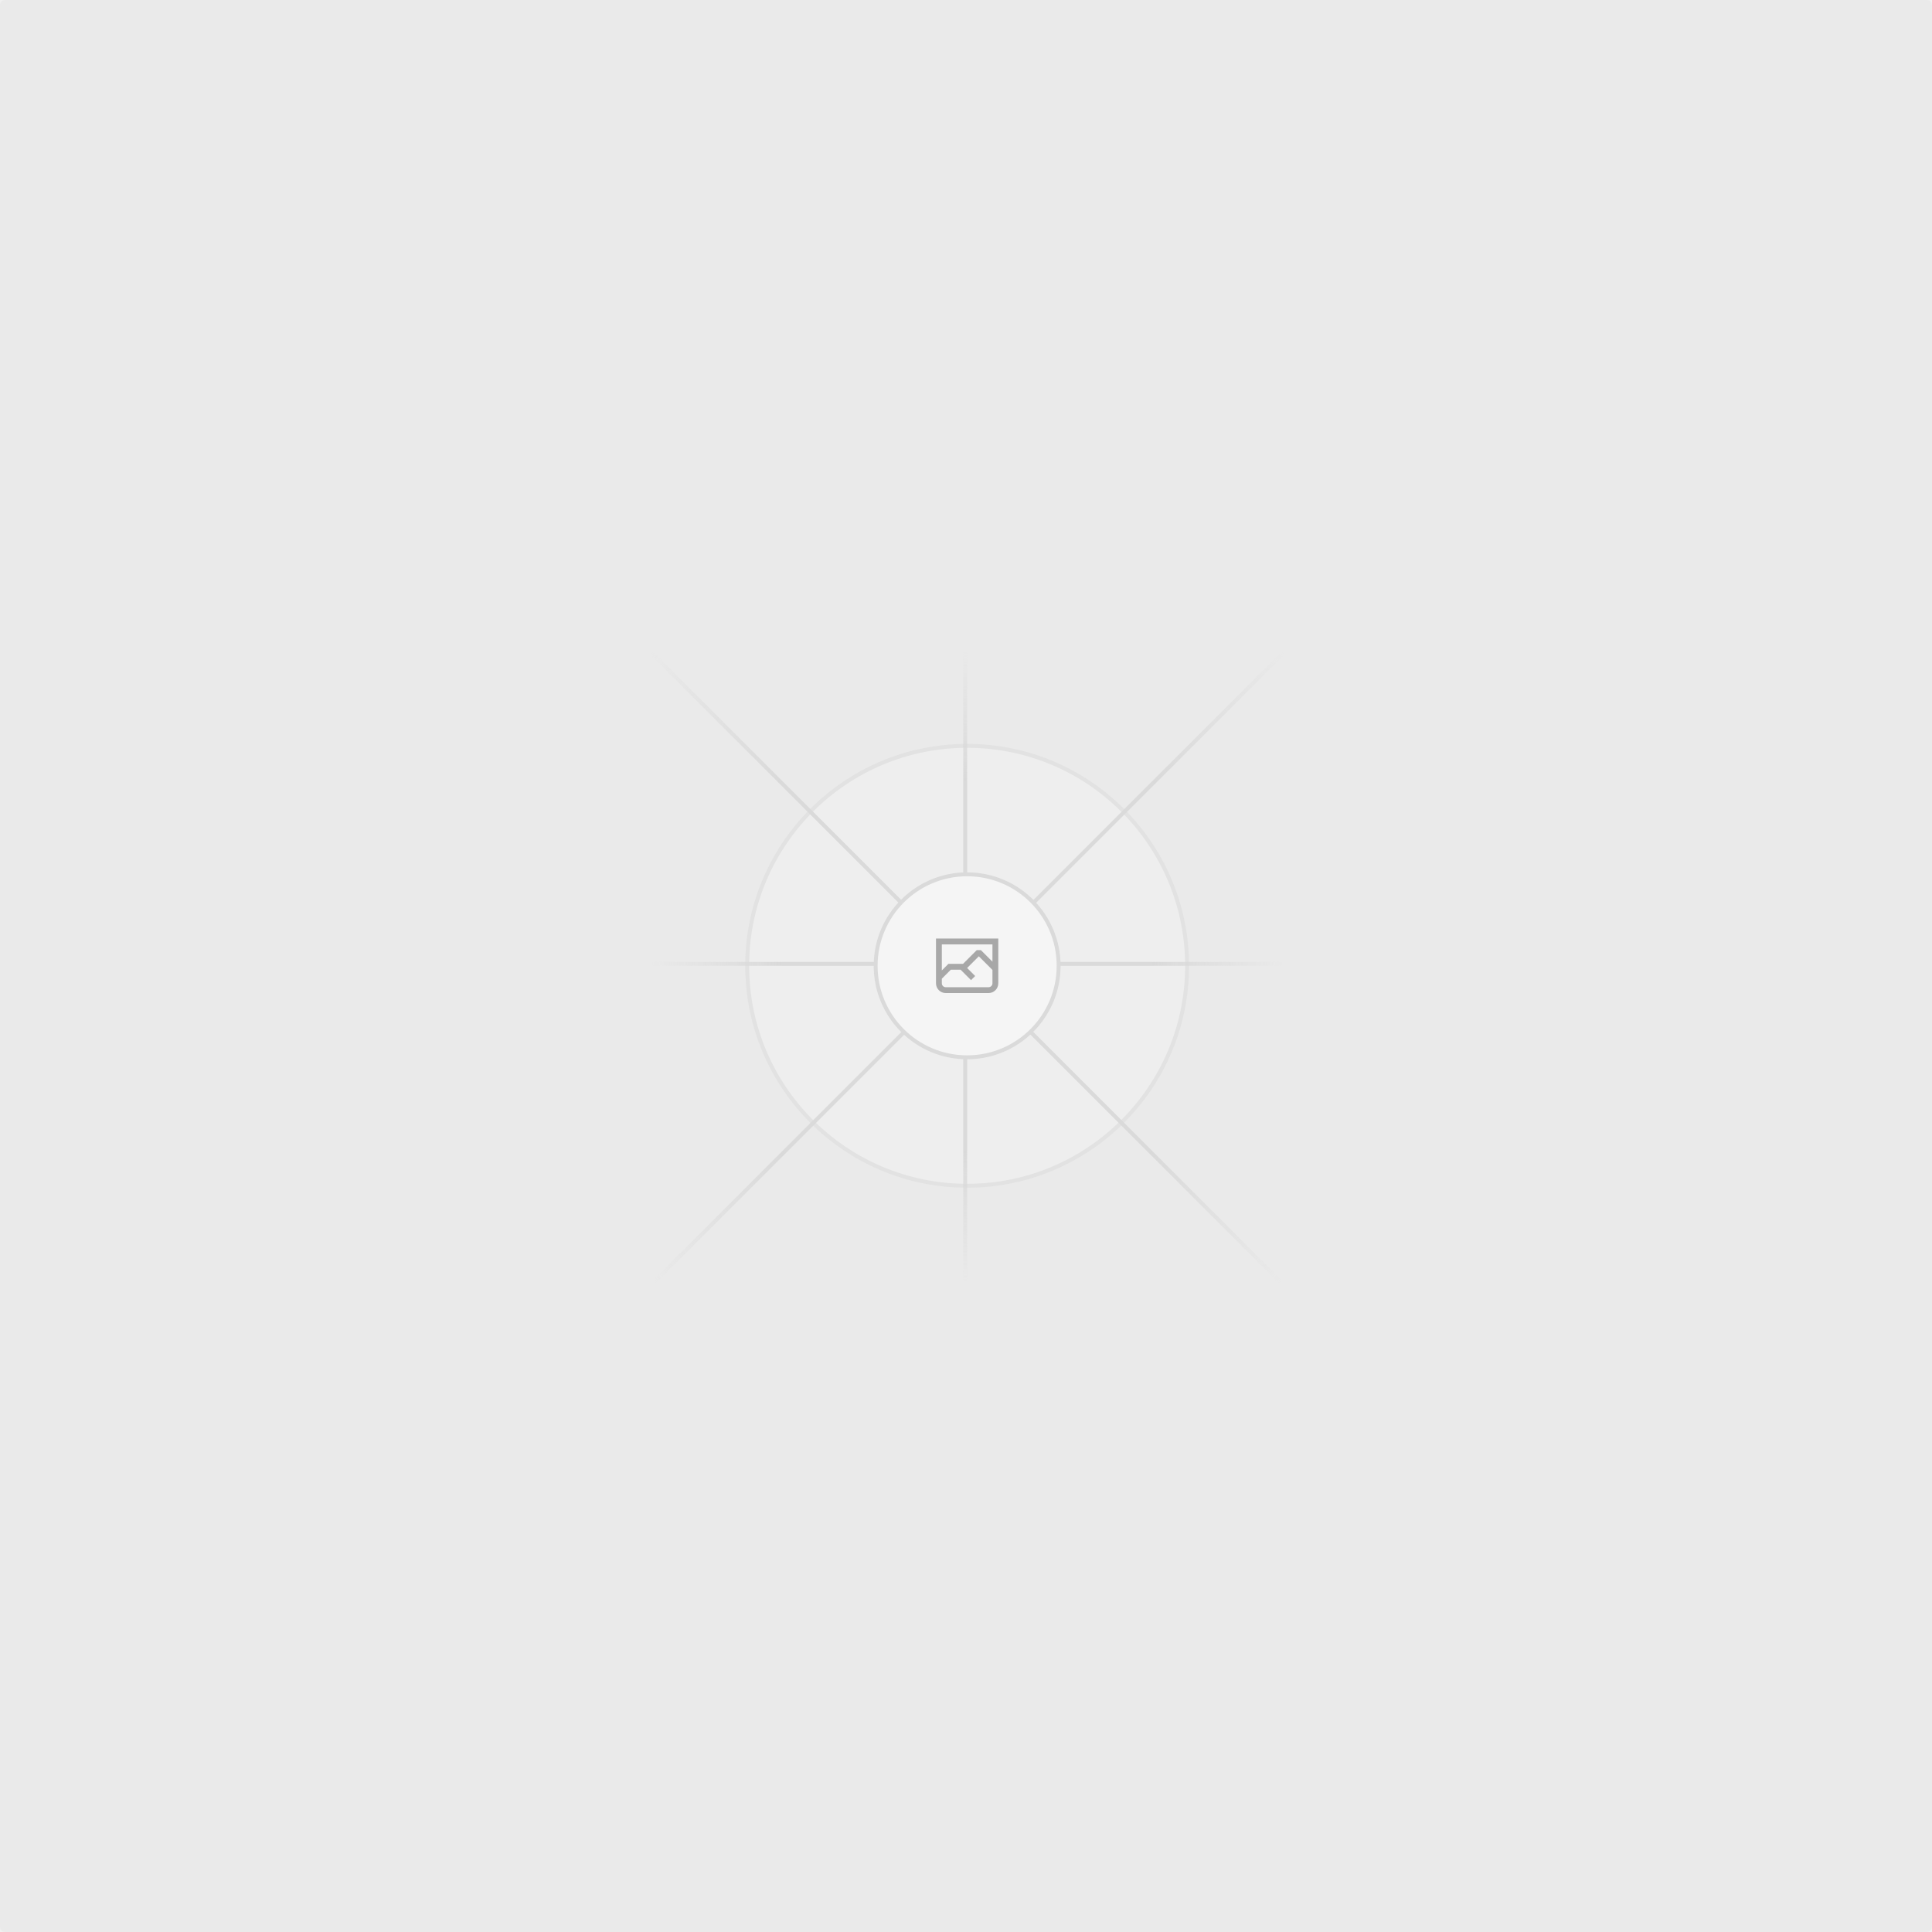
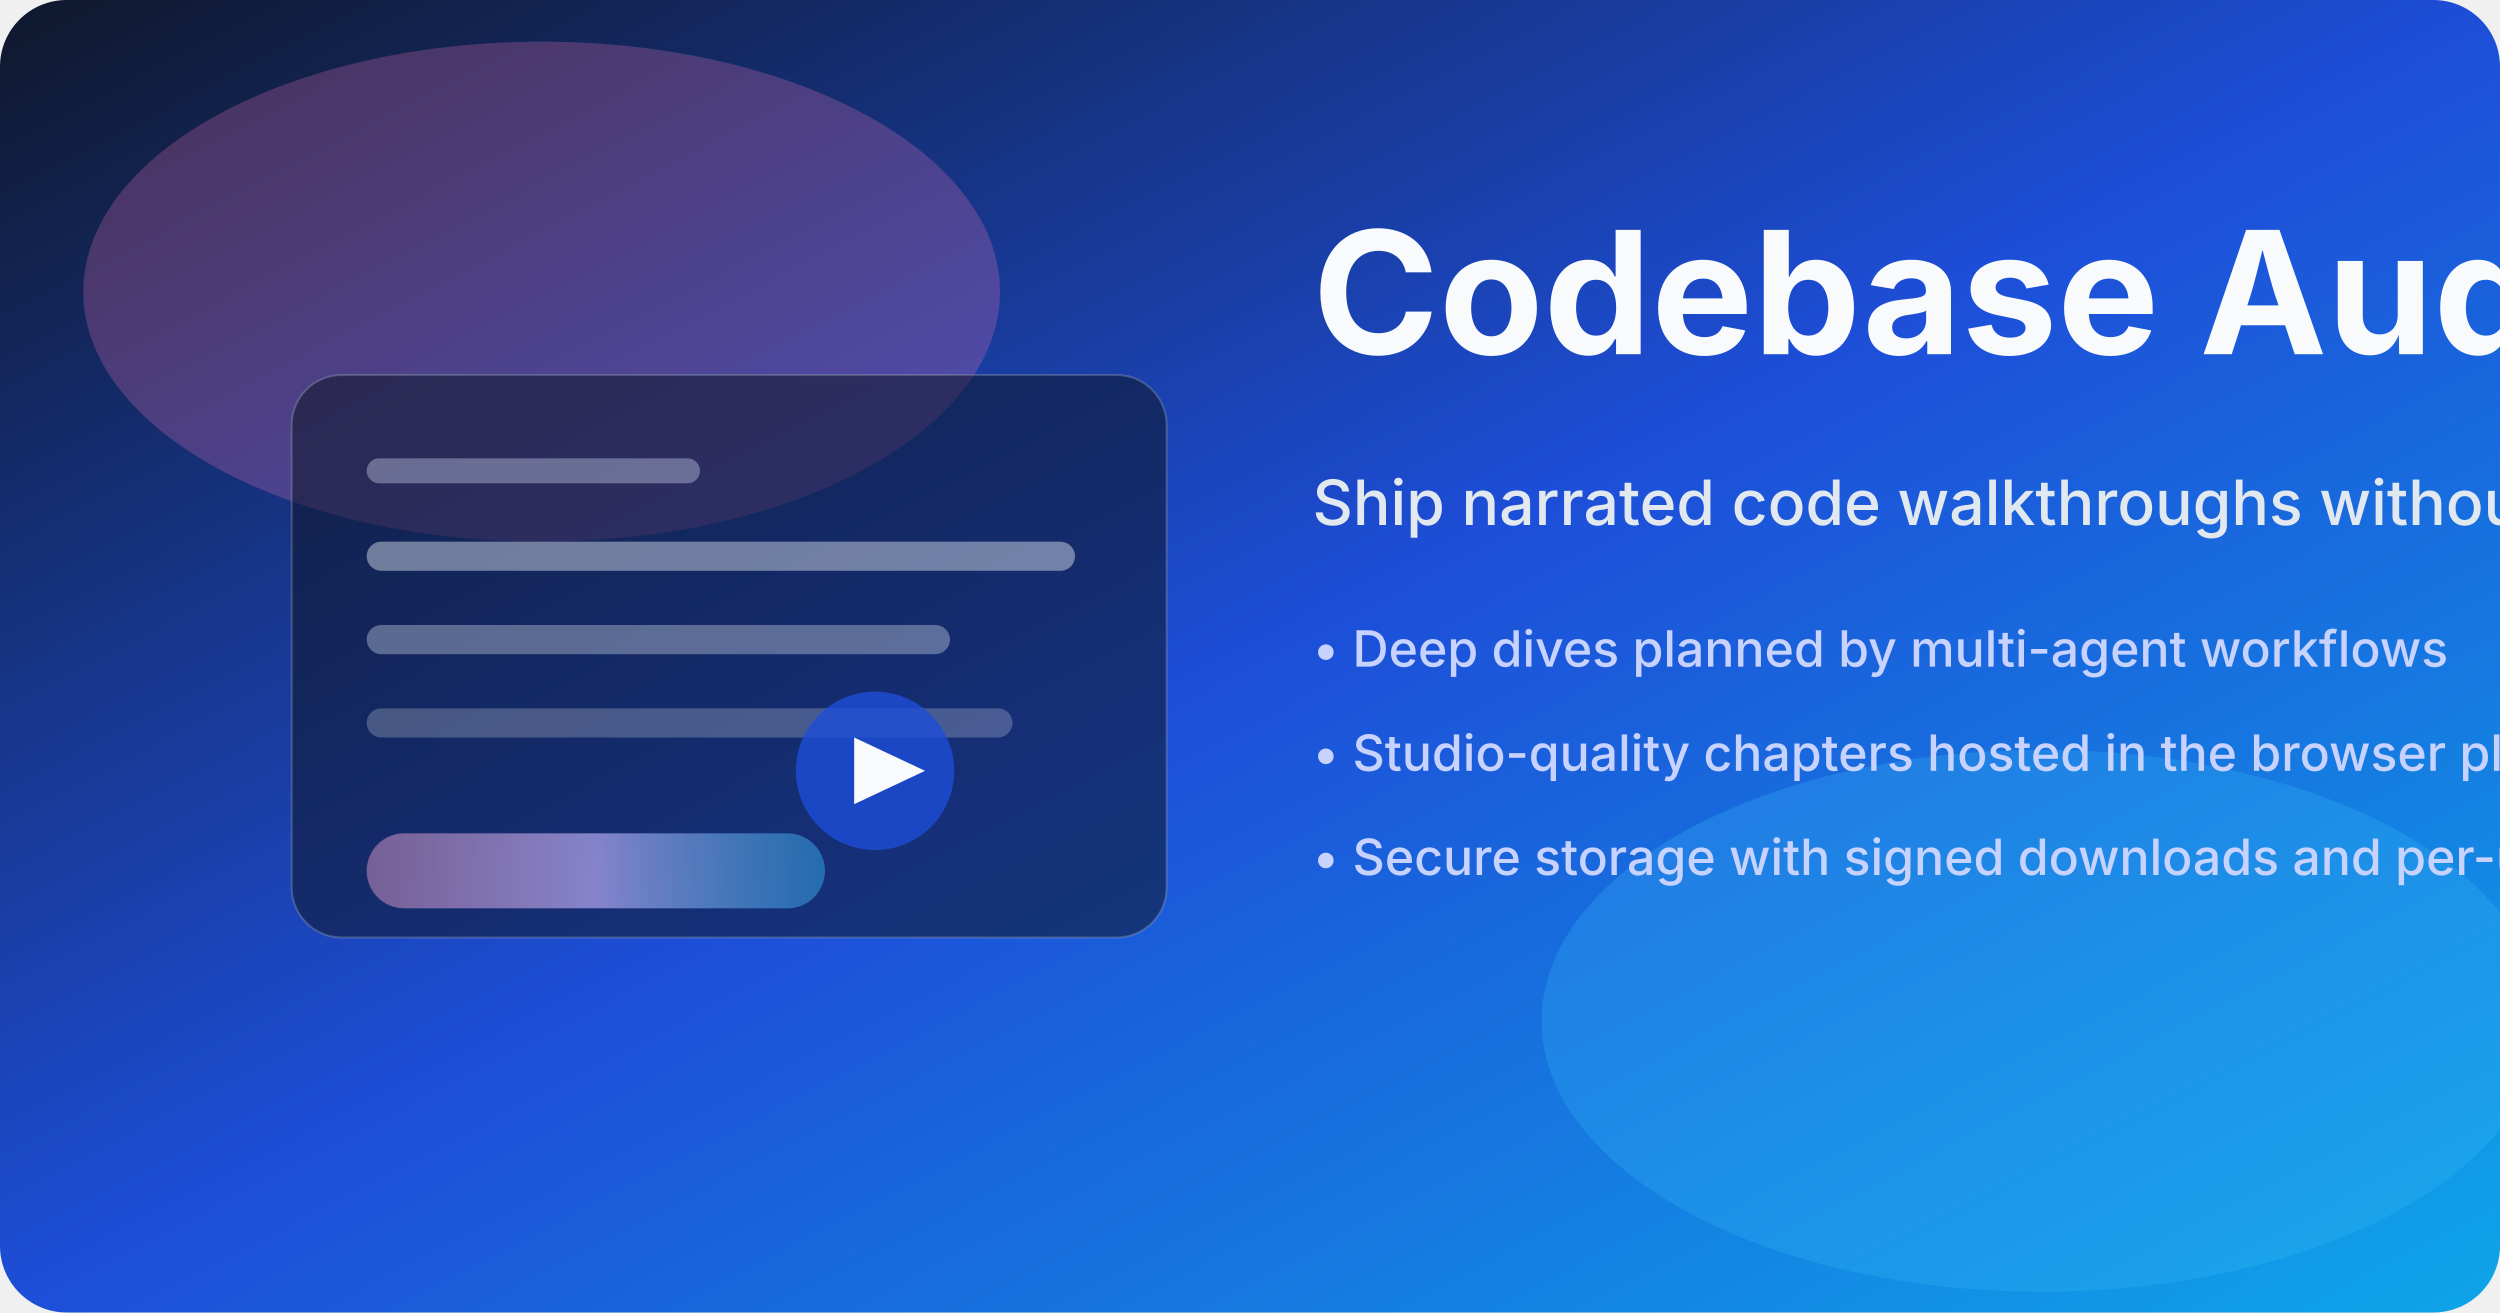
- <svg xmlns="http://www.w3.org/2000/svg" width="1200" height="1200" fill="none">
-   <rect width="1200" height="1200" fill="#EAEAEA" rx="3" />
-   <g opacity=".5">
-     <g opacity=".5">
-       <path fill="#FAFAFA" d="M600.709 736.5c-75.454 0-136.621-61.167-136.621-136.62 0-75.454 61.167-136.621 136.621-136.621 75.453 0 136.62 61.167 136.62 136.621 0 75.453-61.167 136.62-136.62 136.62Z" />
-       <path stroke="#C9C9C9" stroke-width="2.418" d="M600.709 736.5c-75.454 0-136.621-61.167-136.621-136.62 0-75.454 61.167-136.621 136.621-136.621 75.453 0 136.62 61.167 136.62 136.621 0 75.453-61.167 136.62-136.62 136.62Z" />
+ <svg xmlns="http://www.w3.org/2000/svg" width="1200" height="630" viewBox="0 0 1200 630">
+   <defs>
+     <linearGradient id="bg" x1="0%" y1="0%" x2="100%" y2="100%">
+       <stop offset="0%" stop-color="#0F172A" />
+       <stop offset="50%" stop-color="#1D4ED8" />
+       <stop offset="100%" stop-color="#0EA5E9" />
+     </linearGradient>
+     <linearGradient id="glow" x1="0%" y1="0%" x2="100%" y2="0%">
+       <stop offset="0%" stop-color="#F9A8D4" stop-opacity="0.5" />
+       <stop offset="50%" stop-color="#C4B5FD" stop-opacity="0.75" />
+       <stop offset="100%" stop-color="#38BDF8" stop-opacity="0.5" />
+     </linearGradient>
+   </defs>
+   <rect width="1200" height="630" fill="url(#bg)" rx="32" />
+   <g>
+     <ellipse cx="260" cy="140" rx="220" ry="120" fill="#F472B6" opacity="0.25" />
+     <ellipse cx="980" cy="490" rx="240" ry="130" fill="#38BDF8" opacity="0.25" />
+   </g>
+   <g transform="translate(140 180)">
+     <rect x="0" y="0" width="420" height="270" rx="24" fill="rgba(15,23,42,0.55)" stroke="rgba(148,163,184,0.35)" />
+     <g transform="translate(36 40)">
+       <rect x="0" y="0" width="160" height="12" rx="6" fill="#E0E7FF" opacity="0.35" />
+       <rect x="0" y="40" width="340" height="14" rx="7" fill="#E2E8F0" opacity="0.45" />
+       <rect x="0" y="80" width="280" height="14" rx="7" fill="#E2E8F0" opacity="0.35" />
+       <rect x="0" y="120" width="310" height="14" rx="7" fill="#E2E8F0" opacity="0.25" />
+       <rect x="0" y="180" width="220" height="36" rx="18" fill="url(#glow)" opacity="0.85" />
    </g>
-     <path stroke="url(#a)" stroke-width="2.418" d="M0-1.209h553.581" transform="scale(1 -1) rotate(45 1163.11 91.165)" />
-     <path stroke="url(#b)" stroke-width="2.418" d="M404.846 598.671h391.726" />
-     <path stroke="url(#c)" stroke-width="2.418" d="M599.5 795.742V404.017" />
-     <path stroke="url(#d)" stroke-width="2.418" d="m795.717 796.597-391.441-391.44" />
-     <path fill="#fff" d="M600.709 656.704c-31.384 0-56.825-25.441-56.825-56.824 0-31.384 25.441-56.825 56.825-56.825 31.383 0 56.824 25.441 56.824 56.825 0 31.383-25.441 56.824-56.824 56.824Z" />
-     <g clip-path="url(#e)">
-       <path fill="#666" fill-rule="evenodd" d="M616.426 586.58h-31.434v16.176l3.553-3.554.531-.531h9.068l.074-.074 8.463-8.463h2.565l7.18 7.181V586.58Zm-15.715 14.654 3.698 3.699 1.283 1.282-2.565 2.565-1.282-1.283-5.2-5.199h-6.066l-5.514 5.514-.073.073v2.876a2.418 2.418 0 0 0 2.418 2.418h26.598a2.418 2.418 0 0 0 2.418-2.418v-8.317l-8.463-8.463-7.181 7.181-.071.072Zm-19.347 5.442v4.085a6.045 6.045 0 0 0 6.046 6.045h26.598a6.044 6.044 0 0 0 6.045-6.045v-7.108l1.356-1.355-1.282-1.283-.074-.073v-17.989h-38.689v23.43l-.146.146.146.147Z" clip-rule="evenodd" />
+     <g transform="translate(280 190)">
+       <circle cx="0" cy="0" r="38" fill="#1D4ED8" opacity="0.8" />
+       <path d="M-10 -16 L24 0 L-10 16 Z" fill="#F8FAFC" />
    </g>
-     <path stroke="#C9C9C9" stroke-width="2.418" d="M600.709 656.704c-31.384 0-56.825-25.441-56.825-56.824 0-31.384 25.441-56.825 56.825-56.825 31.383 0 56.824 25.441 56.824 56.825 0 31.383-25.441 56.824-56.824 56.824Z" />
  </g>
-   <defs>
-     <linearGradient id="a" x1="554.061" x2="-.48" y1=".083" y2=".087" gradientUnits="userSpaceOnUse">
-       <stop stop-color="#C9C9C9" stop-opacity="0" />
-       <stop offset=".208" stop-color="#C9C9C9" />
-       <stop offset=".792" stop-color="#C9C9C9" />
-       <stop offset="1" stop-color="#C9C9C9" stop-opacity="0" />
-     </linearGradient>
-     <linearGradient id="b" x1="796.912" x2="404.507" y1="599.963" y2="599.965" gradientUnits="userSpaceOnUse">
-       <stop stop-color="#C9C9C9" stop-opacity="0" />
-       <stop offset=".208" stop-color="#C9C9C9" />
-       <stop offset=".792" stop-color="#C9C9C9" />
-       <stop offset="1" stop-color="#C9C9C9" stop-opacity="0" />
-     </linearGradient>
-     <linearGradient id="c" x1="600.792" x2="600.794" y1="403.677" y2="796.082" gradientUnits="userSpaceOnUse">
-       <stop stop-color="#C9C9C9" stop-opacity="0" />
-       <stop offset=".208" stop-color="#C9C9C9" />
-       <stop offset=".792" stop-color="#C9C9C9" />
-       <stop offset="1" stop-color="#C9C9C9" stop-opacity="0" />
-     </linearGradient>
-     <linearGradient id="d" x1="404.85" x2="796.972" y1="403.903" y2="796.02" gradientUnits="userSpaceOnUse">
-       <stop stop-color="#C9C9C9" stop-opacity="0" />
-       <stop offset=".208" stop-color="#C9C9C9" />
-       <stop offset=".792" stop-color="#C9C9C9" />
-       <stop offset="1" stop-color="#C9C9C9" stop-opacity="0" />
-     </linearGradient>
-     <clipPath id="e">
-       <path fill="#fff" d="M581.364 580.535h38.689v38.689h-38.689z" />
-     </clipPath>
-   </defs>
+   <g transform="translate(630 170)">
+     <text x="0" y="0" fill="#F8FAFC" font-family="'Inter', 'Helvetica Neue', Arial, sans-serif" font-size="82" font-weight="700">
+       Codebase Audiobook
+     </text>
+     <text x="0" y="82" fill="#E2E8F0" font-family="'Inter', 'Helvetica Neue', Arial, sans-serif" font-size="30" font-weight="500">
+       Ship narrated code walkthroughs without opening your editor.
+     </text>
+     <text x="0" y="150" fill="#C7D2FE" font-family="'Inter', 'Helvetica Neue', Arial, sans-serif" font-size="24" font-weight="500">
+       • Deep dives planned by multi-agent workflows
+     </text>
+     <text x="0" y="200" fill="#C7D2FE" font-family="'Inter', 'Helvetica Neue', Arial, sans-serif" font-size="24" font-weight="500">
+       • Studio-quality chapters hosted in the browser player
+     </text>
+     <text x="0" y="250" fill="#C7D2FE" font-family="'Inter', 'Helvetica Neue', Arial, sans-serif" font-size="24" font-weight="500">
+       • Secure storage with signed downloads and per-user access
+     </text>
+   </g>
</svg>
